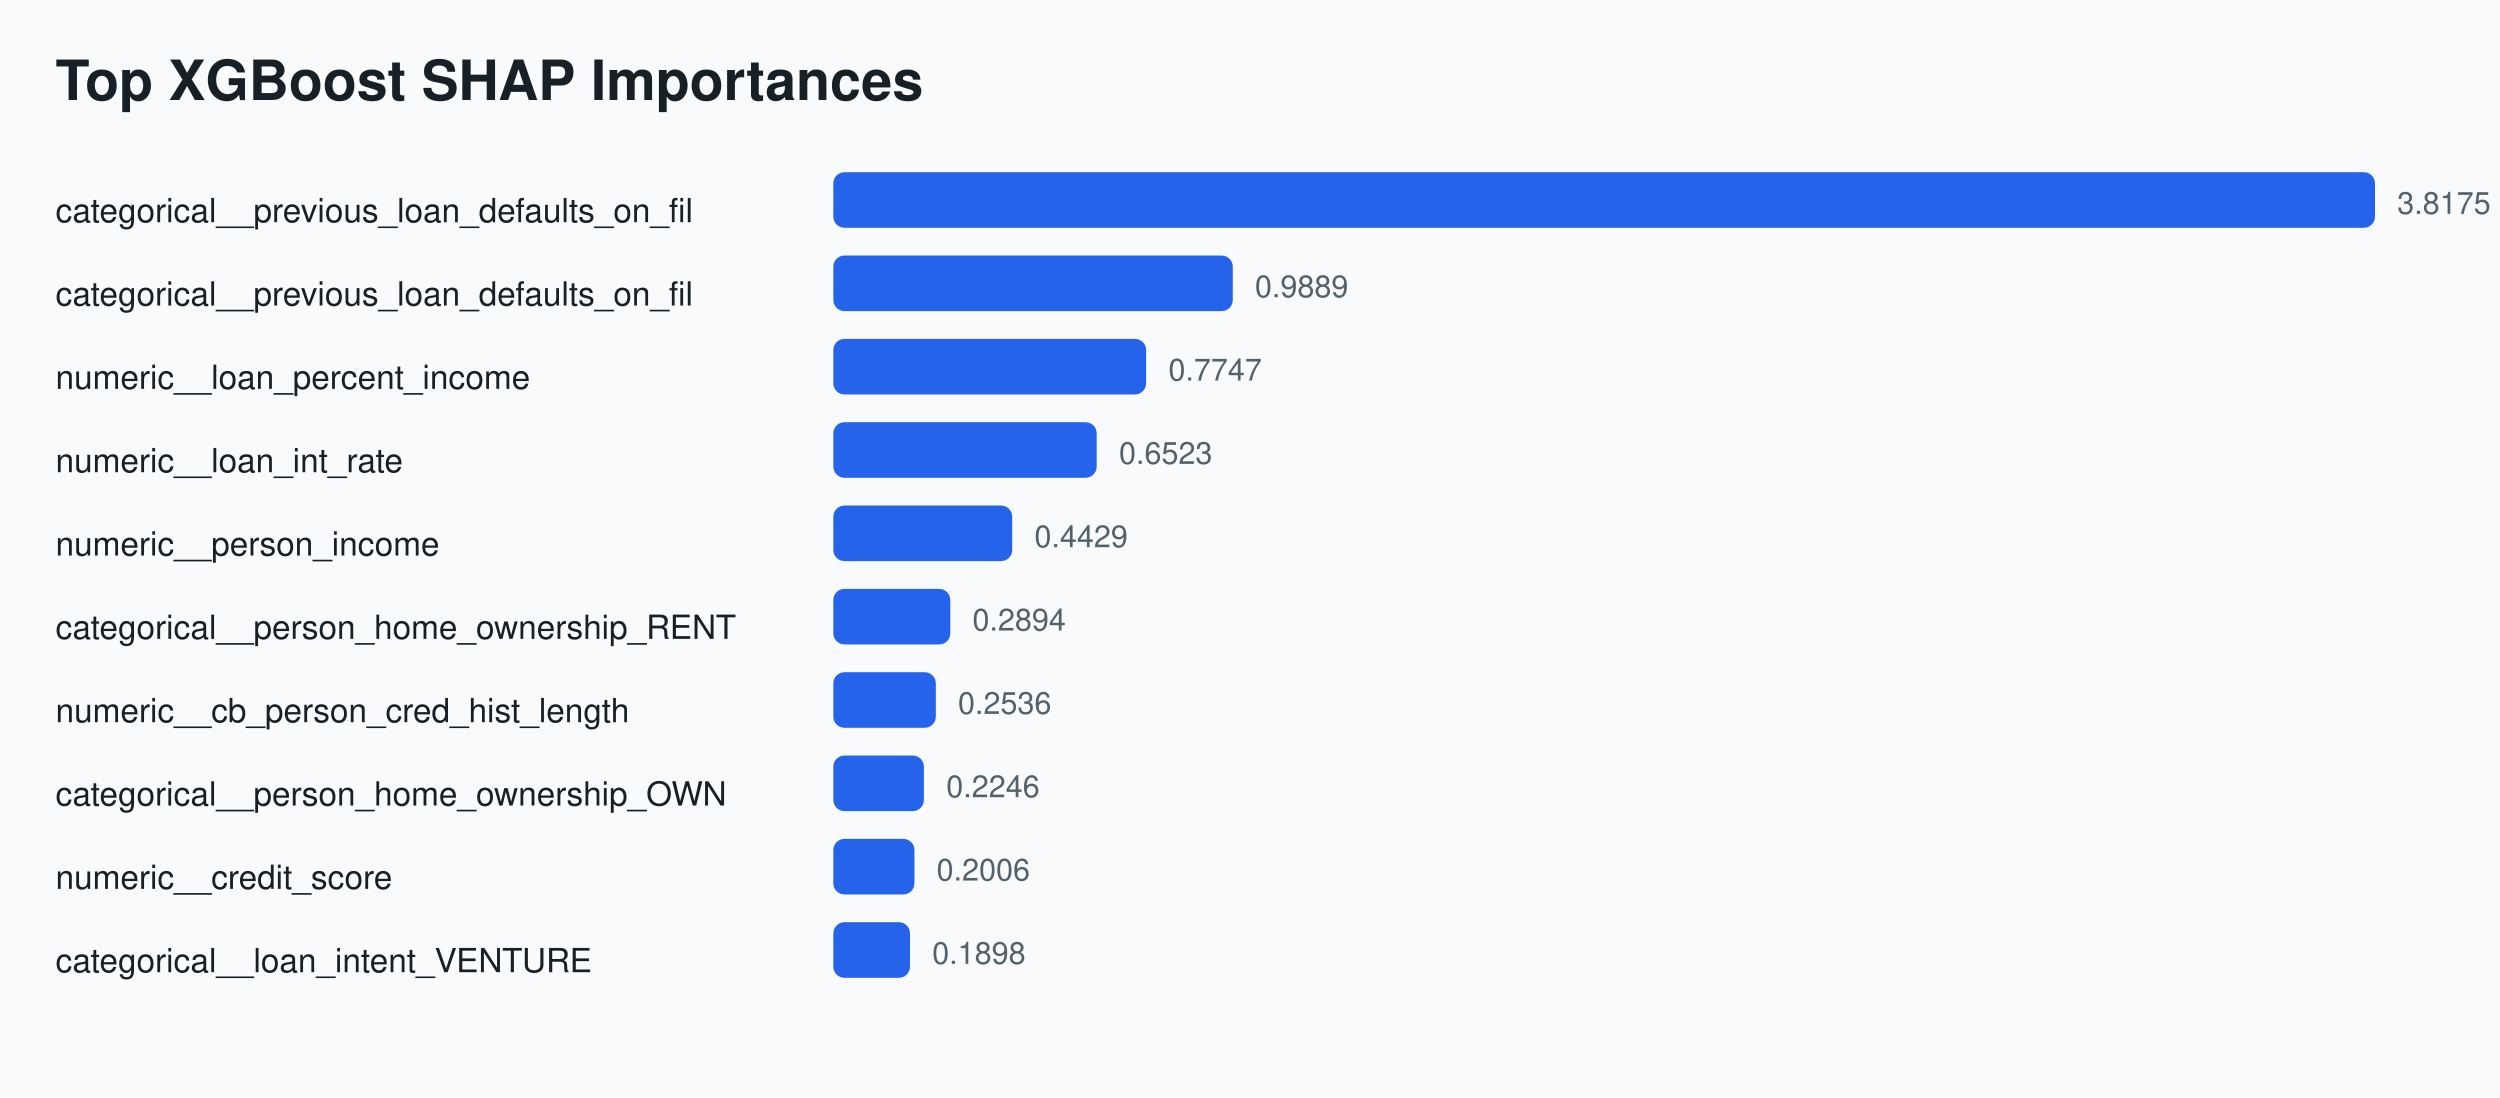
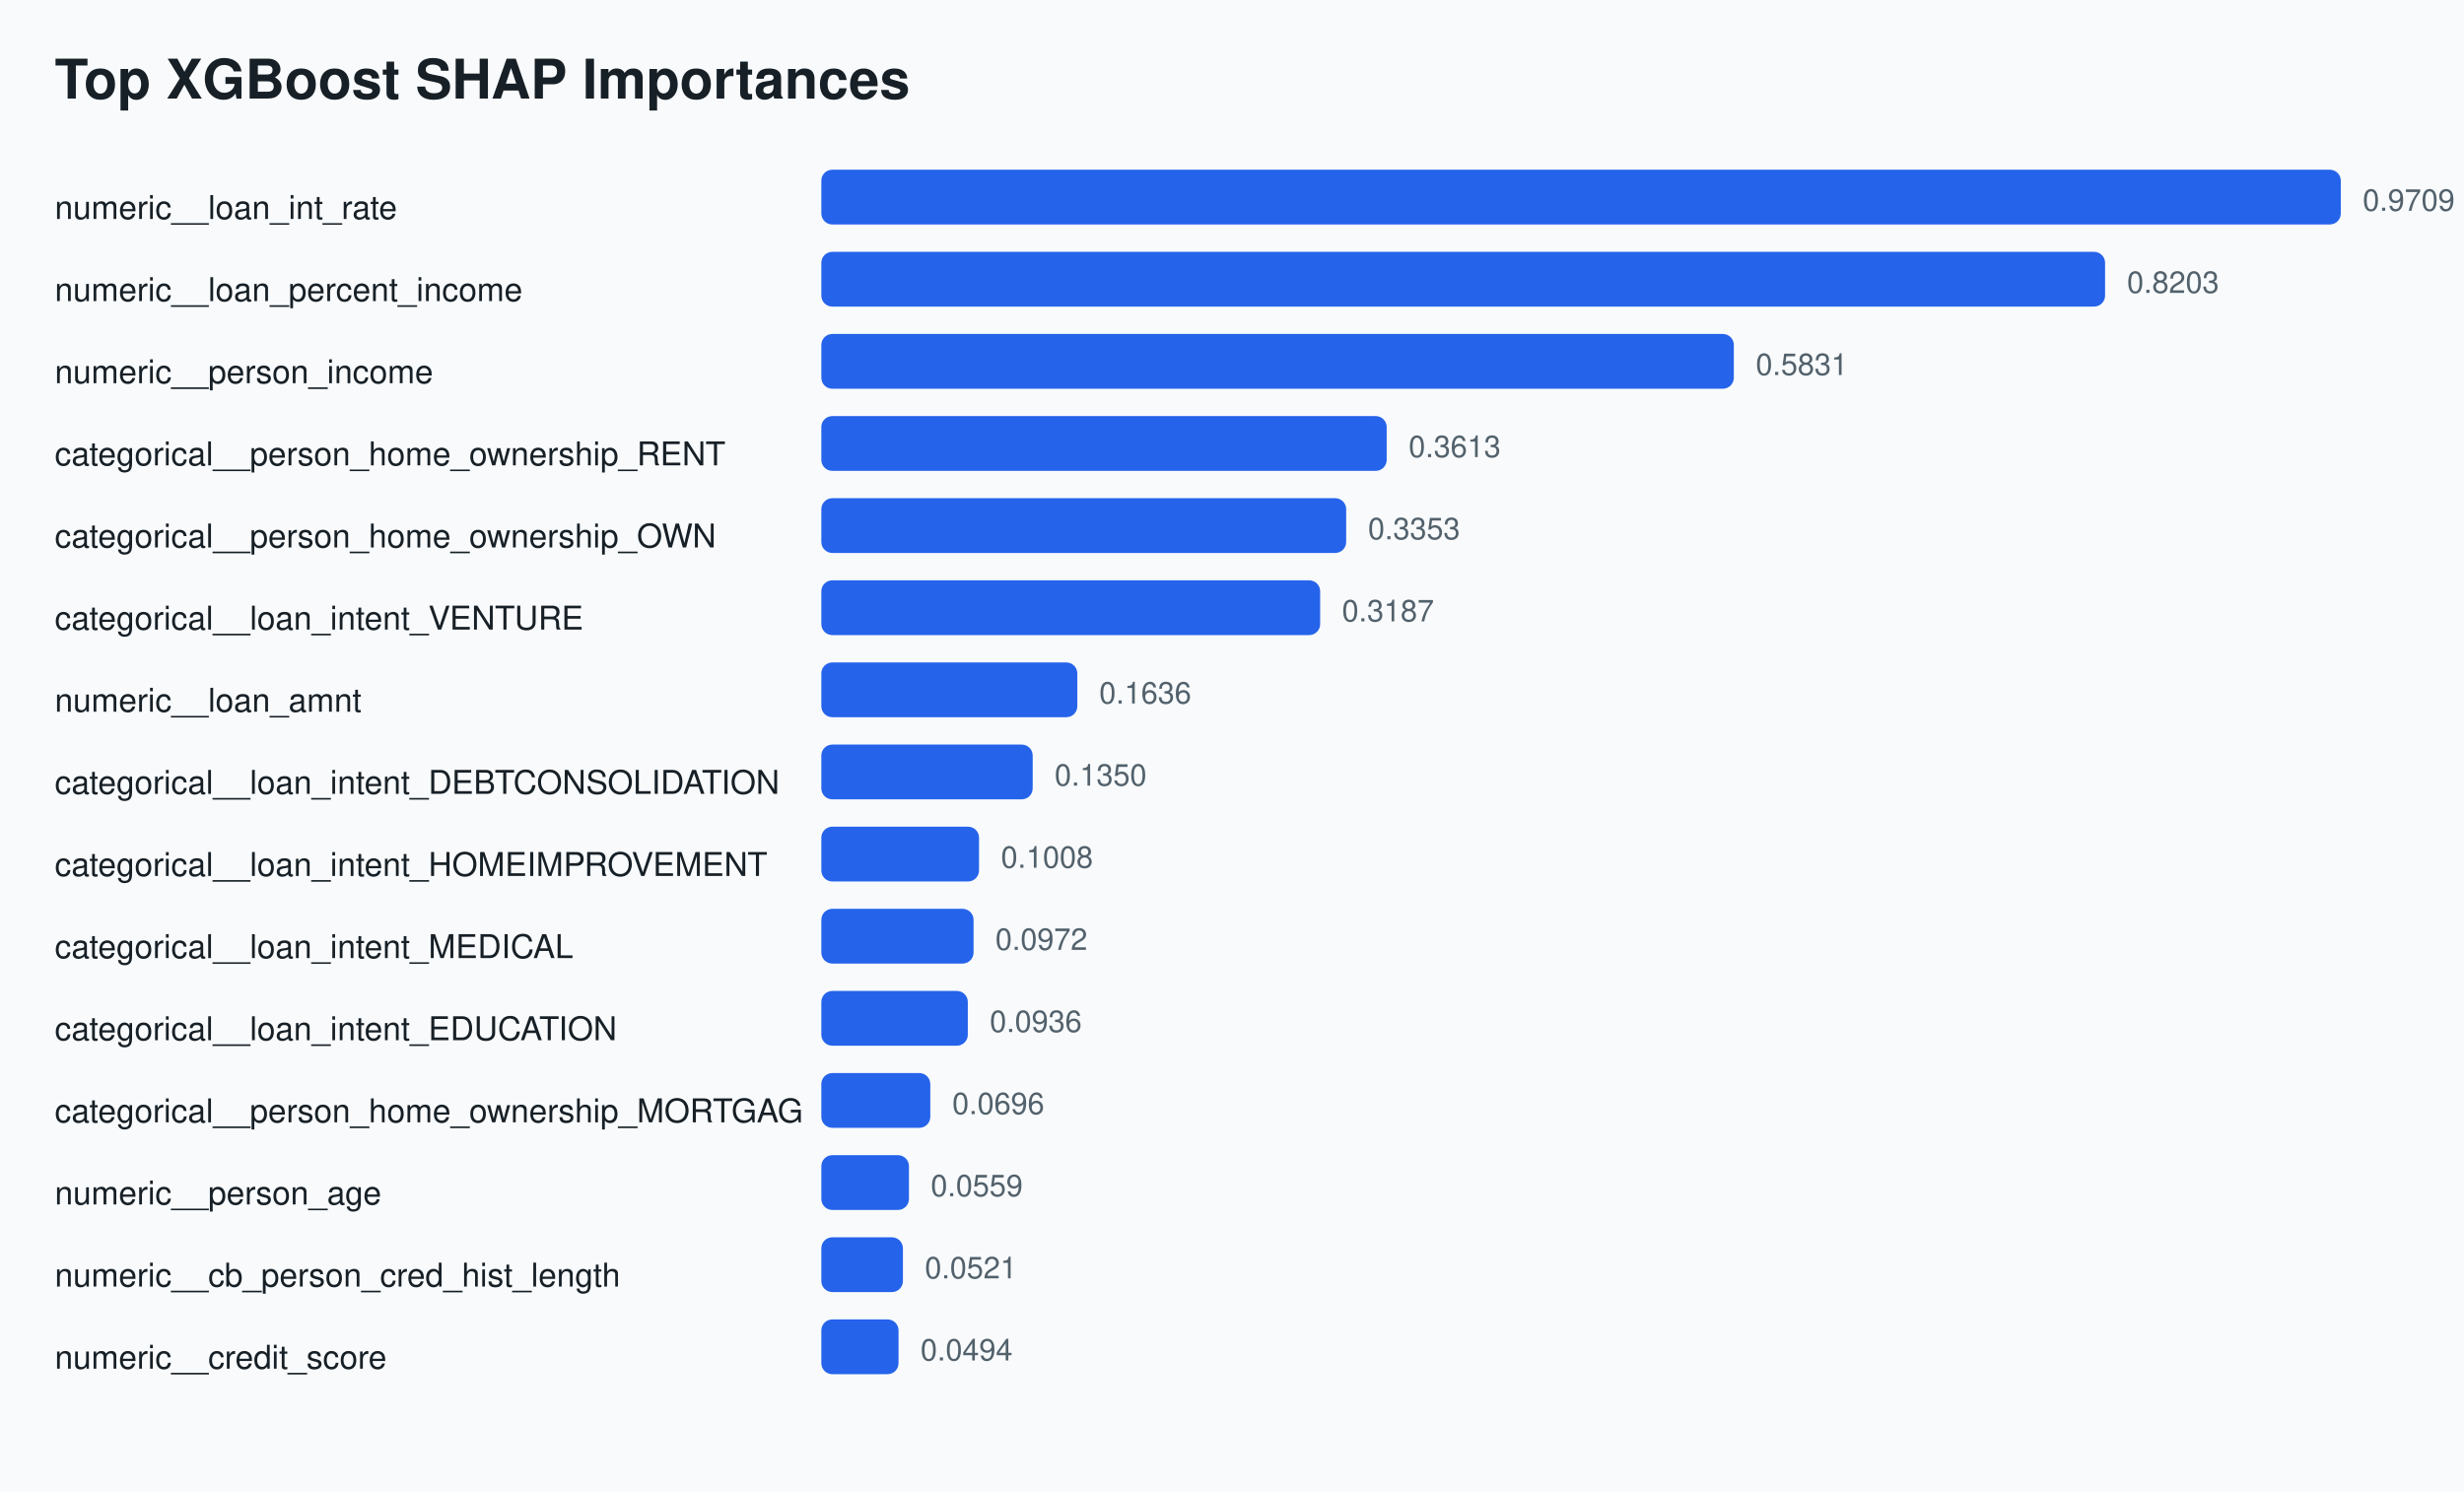
- <svg xmlns="http://www.w3.org/2000/svg" width="900" height="395" viewBox="0 0 900 395">
+ <svg xmlns="http://www.w3.org/2000/svg" width="900" height="545" viewBox="0 0 900 545">
  <style>
  text { font-family: Helvetica, Arial, sans-serif; fill: #172026; }
  .title { font-size: 20px; font-weight: 700; }
  .axis { stroke: #83919c; stroke-width: 1; }
  .grid { stroke: #d8e0e6; stroke-width: 1; }
  .line { fill: none; stroke: #0f766e; stroke-width: 3; }
  .baseline { fill: none; stroke: #94a3b8; stroke-width: 2; stroke-dasharray: 6 6; }
  .bar { fill: #2563eb; }
  .label { font-size: 12px; }
  .small { font-size: 11px; fill: #52616b; }
</style>
-   <rect width="900" height="395" fill="#f8fafc" />
+   <rect width="900" height="545" fill="#f8fafc" />
  <text class="title" x="20" y="36">Top XGBoost SHAP Importances</text>
-   <text class="label" x="20" y="80">categorical__previous_loan_defaults_on_fil</text>
+   <text class="label" x="20" y="80">numeric__loan_int_rate</text>
  <rect class="bar" x="300" y="62" width="555.0" height="20" rx="4" />
-   <text class="small" x="863.0" y="77">3.8175</text>
-   <text class="label" x="20" y="110">categorical__previous_loan_defaults_on_fil</text>
-   <rect class="bar" x="300" y="92" width="143.8" height="20" rx="4" />
-   <text class="small" x="451.773" y="107">0.9889</text>
-   <text class="label" x="20" y="140">numeric__loan_percent_income</text>
-   <rect class="bar" x="300" y="122" width="112.6" height="20" rx="4" />
-   <text class="small" x="420.628" y="137">0.7747</text>
-   <text class="label" x="20" y="170">numeric__loan_int_rate</text>
-   <rect class="bar" x="300" y="152" width="94.8" height="20" rx="4" />
-   <text class="small" x="402.835" y="167">0.6523</text>
-   <text class="label" x="20" y="200">numeric__person_income</text>
-   <rect class="bar" x="300" y="182" width="64.4" height="20" rx="4" />
-   <text class="small" x="372.393" y="197">0.4429</text>
-   <text class="label" x="20" y="230">categorical__person_home_ownership_RENT</text>
-   <rect class="bar" x="300" y="212" width="42.1" height="20" rx="4" />
-   <text class="small" x="350.075" y="227">0.2894</text>
-   <text class="label" x="20" y="260">numeric__cb_person_cred_hist_length</text>
-   <rect class="bar" x="300" y="242" width="36.9" height="20" rx="4" />
-   <text class="small" x="344.87" y="257">0.2536</text>
-   <text class="label" x="20" y="290">categorical__person_home_ownership_OWN</text>
-   <rect class="bar" x="300" y="272" width="32.6" height="20" rx="4" />
-   <text class="small" x="340.648" y="287">0.2246</text>
-   <text class="label" x="20" y="320">numeric__credit_score</text>
-   <rect class="bar" x="300" y="302" width="29.2" height="20" rx="4" />
-   <text class="small" x="337.163" y="317">0.2006</text>
-   <text class="label" x="20" y="350">categorical__loan_intent_VENTURE</text>
-   <rect class="bar" x="300" y="332" width="27.6" height="20" rx="4" />
-   <text class="small" x="335.59" y="347">0.1898</text>
+   <text class="small" x="863.0" y="77">0.9709</text>
+   <text class="label" x="20" y="110">numeric__loan_percent_income</text>
+   <rect class="bar" x="300" y="92" width="468.9" height="20" rx="4" />
+   <text class="small" x="776.907" y="107">0.8203</text>
+   <text class="label" x="20" y="140">numeric__person_income</text>
+   <rect class="bar" x="300" y="122" width="333.3" height="20" rx="4" />
+   <text class="small" x="641.313" y="137">0.5831</text>
+   <text class="label" x="20" y="170">categorical__person_home_ownership_RENT</text>
+   <rect class="bar" x="300" y="152" width="206.5" height="20" rx="4" />
+   <text class="small" x="514.519" y="167">0.3613</text>
+   <text class="label" x="20" y="200">categorical__person_home_ownership_OWN</text>
+   <rect class="bar" x="300" y="182" width="191.7" height="20" rx="4" />
+   <text class="small" x="499.673" y="197">0.3353</text>
+   <text class="label" x="20" y="230">categorical__loan_intent_VENTURE</text>
+   <rect class="bar" x="300" y="212" width="182.2" height="20" rx="4" />
+   <text class="small" x="490.162" y="227">0.3187</text>
+   <text class="label" x="20" y="260">numeric__loan_amnt</text>
+   <rect class="bar" x="300" y="242" width="93.5" height="20" rx="4" />
+   <text class="small" x="401.499" y="257">0.1636</text>
+   <text class="label" x="20" y="290">categorical__loan_intent_DEBTCONSOLIDATION</text>
+   <rect class="bar" x="300" y="272" width="77.2" height="20" rx="4" />
+   <text class="small" x="385.195" y="287">0.1350</text>
+   <text class="label" x="20" y="320">categorical__loan_intent_HOMEIMPROVEMENT</text>
+   <rect class="bar" x="300" y="302" width="57.6" height="20" rx="4" />
+   <text class="small" x="365.604" y="317">0.1008</text>
+   <text class="label" x="20" y="350">categorical__loan_intent_MEDICAL</text>
+   <rect class="bar" x="300" y="332" width="55.6" height="20" rx="4" />
+   <text class="small" x="363.559" y="347">0.0972</text>
+   <text class="label" x="20" y="380">categorical__loan_intent_EDUCATION</text>
+   <rect class="bar" x="300" y="362" width="53.5" height="20" rx="4" />
+   <text class="small" x="361.506" y="377">0.0936</text>
+   <text class="label" x="20" y="410">categorical__person_home_ownership_MORTGAG</text>
+   <rect class="bar" x="300" y="392" width="39.8" height="20" rx="4" />
+   <text class="small" x="347.808" y="407">0.0696</text>
+   <text class="label" x="20" y="440">numeric__person_age</text>
+   <rect class="bar" x="300" y="422" width="32.0" height="20" rx="4" />
+   <text class="small" x="339.966" y="437">0.0559</text>
+   <text class="label" x="20" y="470">numeric__cb_person_cred_hist_length</text>
+   <rect class="bar" x="300" y="452" width="29.8" height="20" rx="4" />
+   <text class="small" x="337.797" y="467">0.0521</text>
+   <text class="label" x="20" y="500">numeric__credit_score</text>
+   <rect class="bar" x="300" y="482" width="28.2" height="20" rx="4" />
+   <text class="small" x="336.221" y="497">0.0494</text>
</svg>
